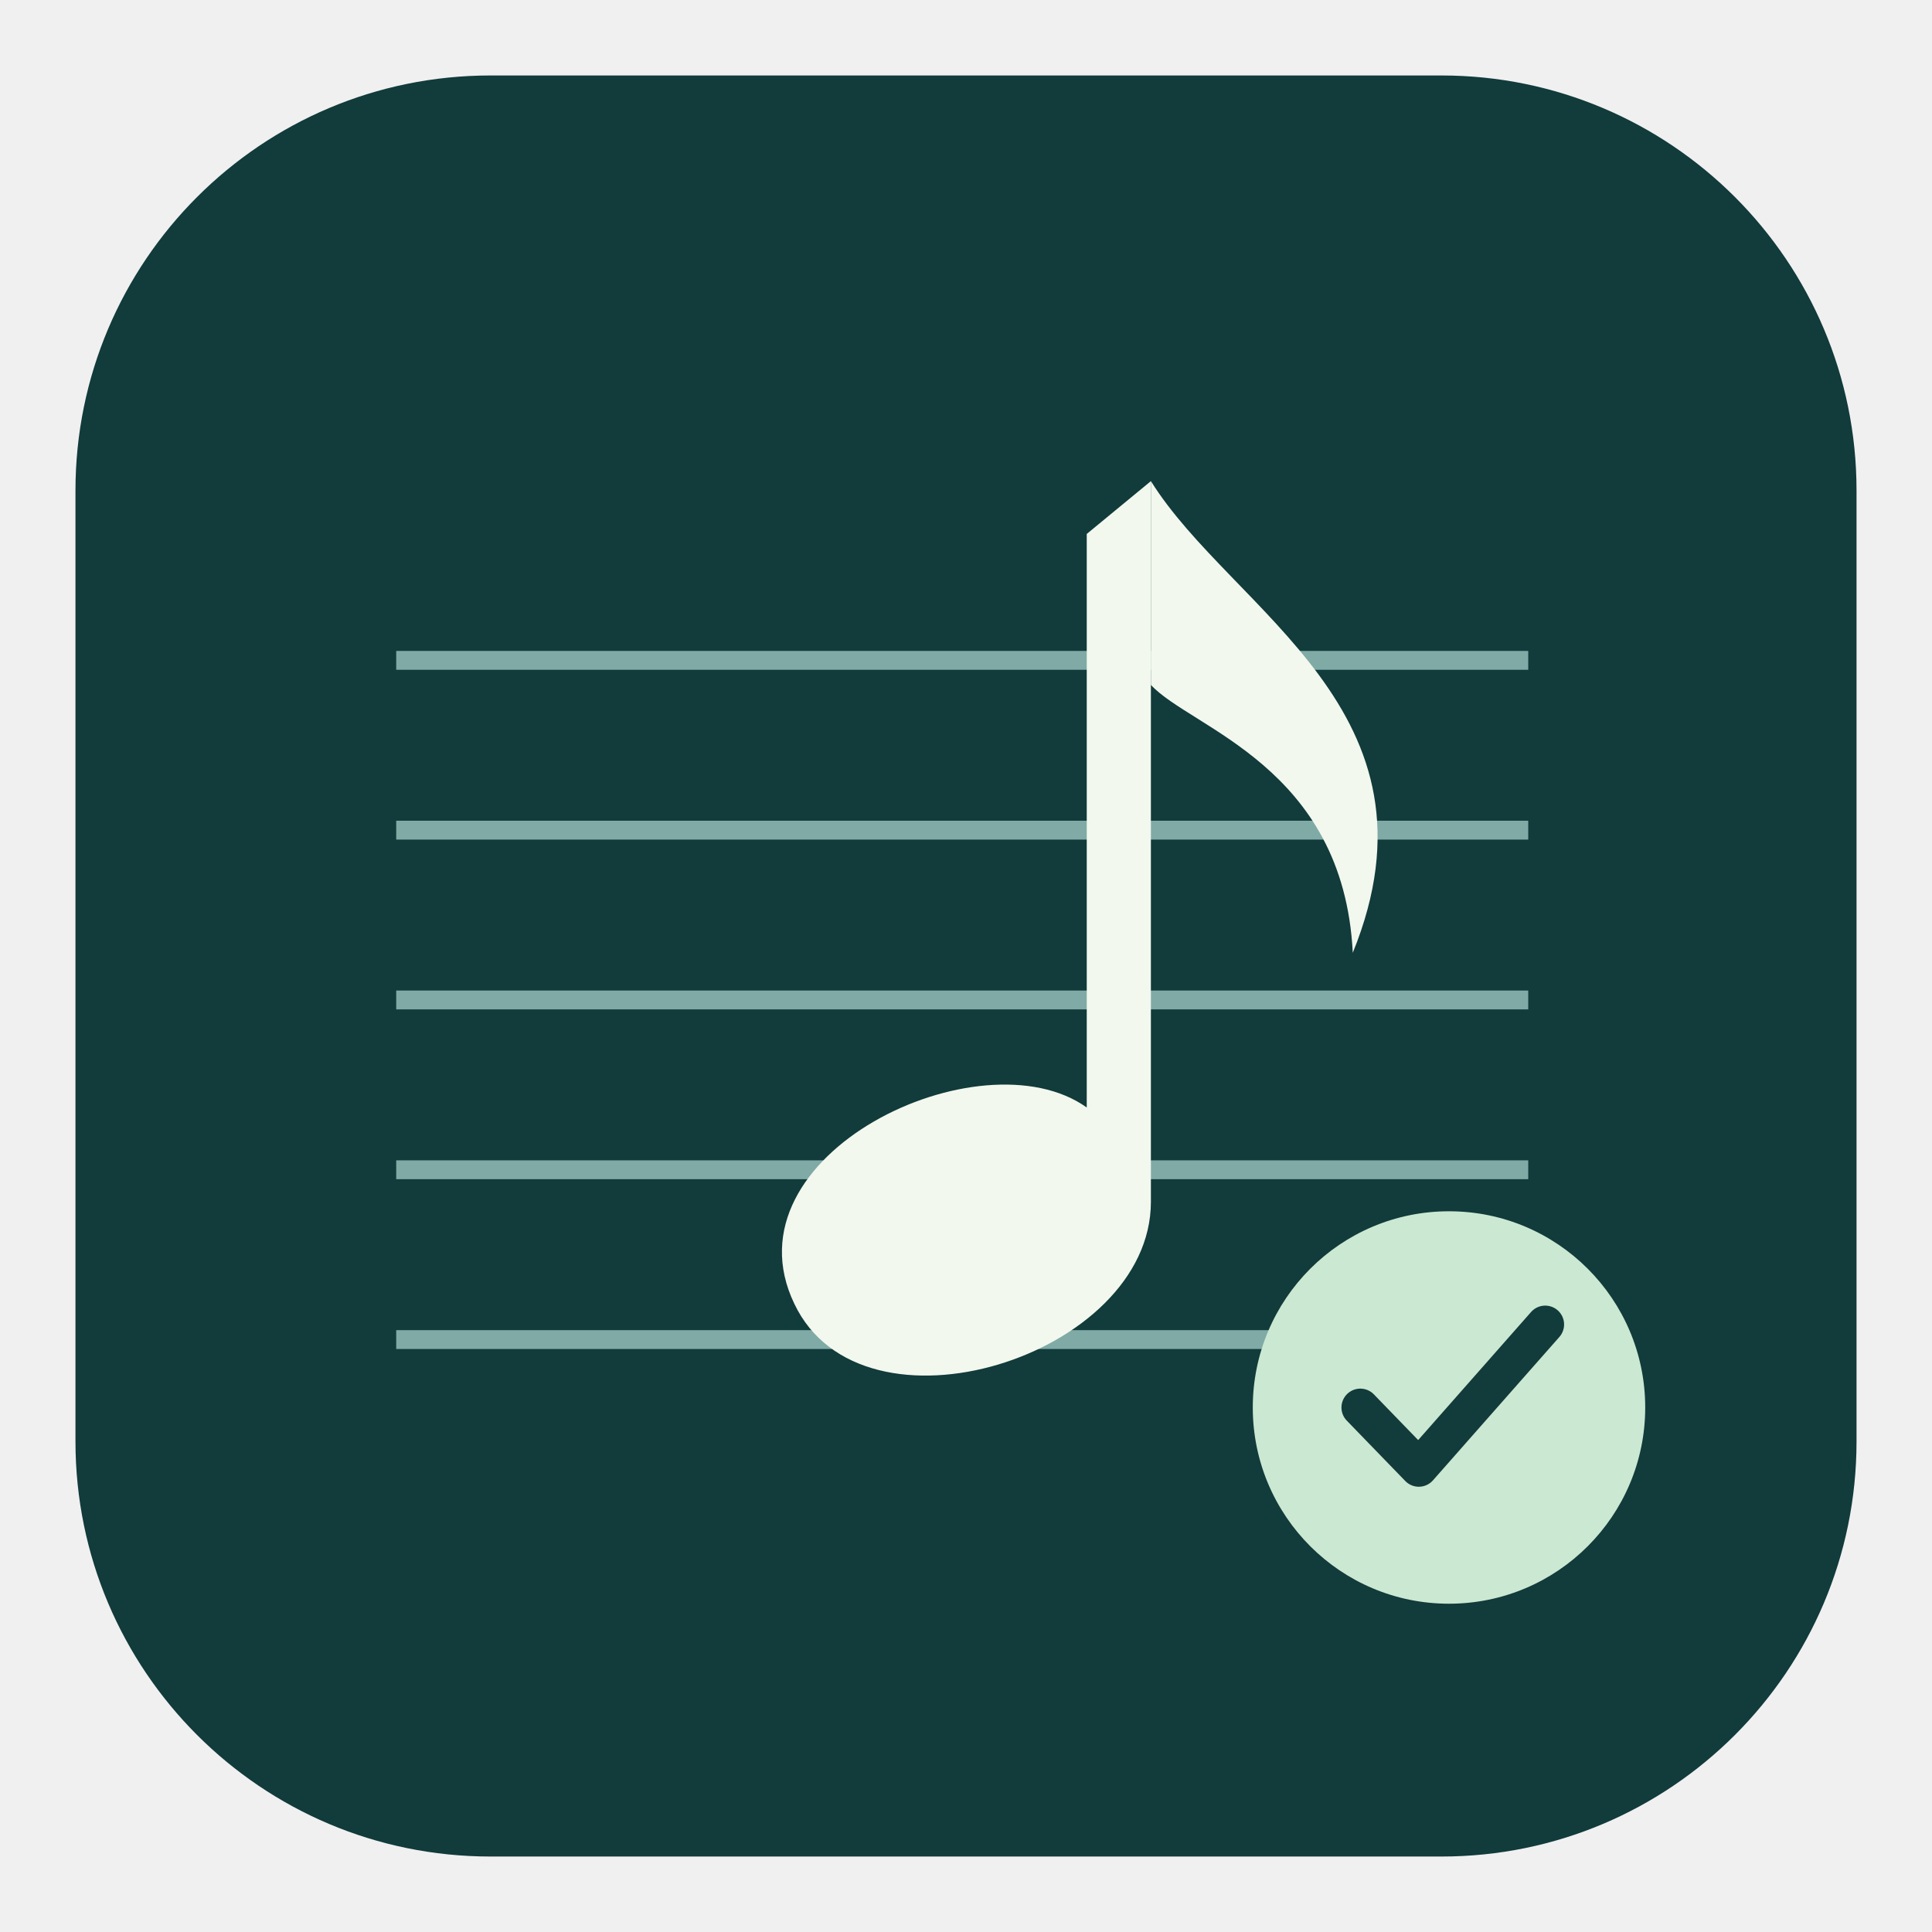
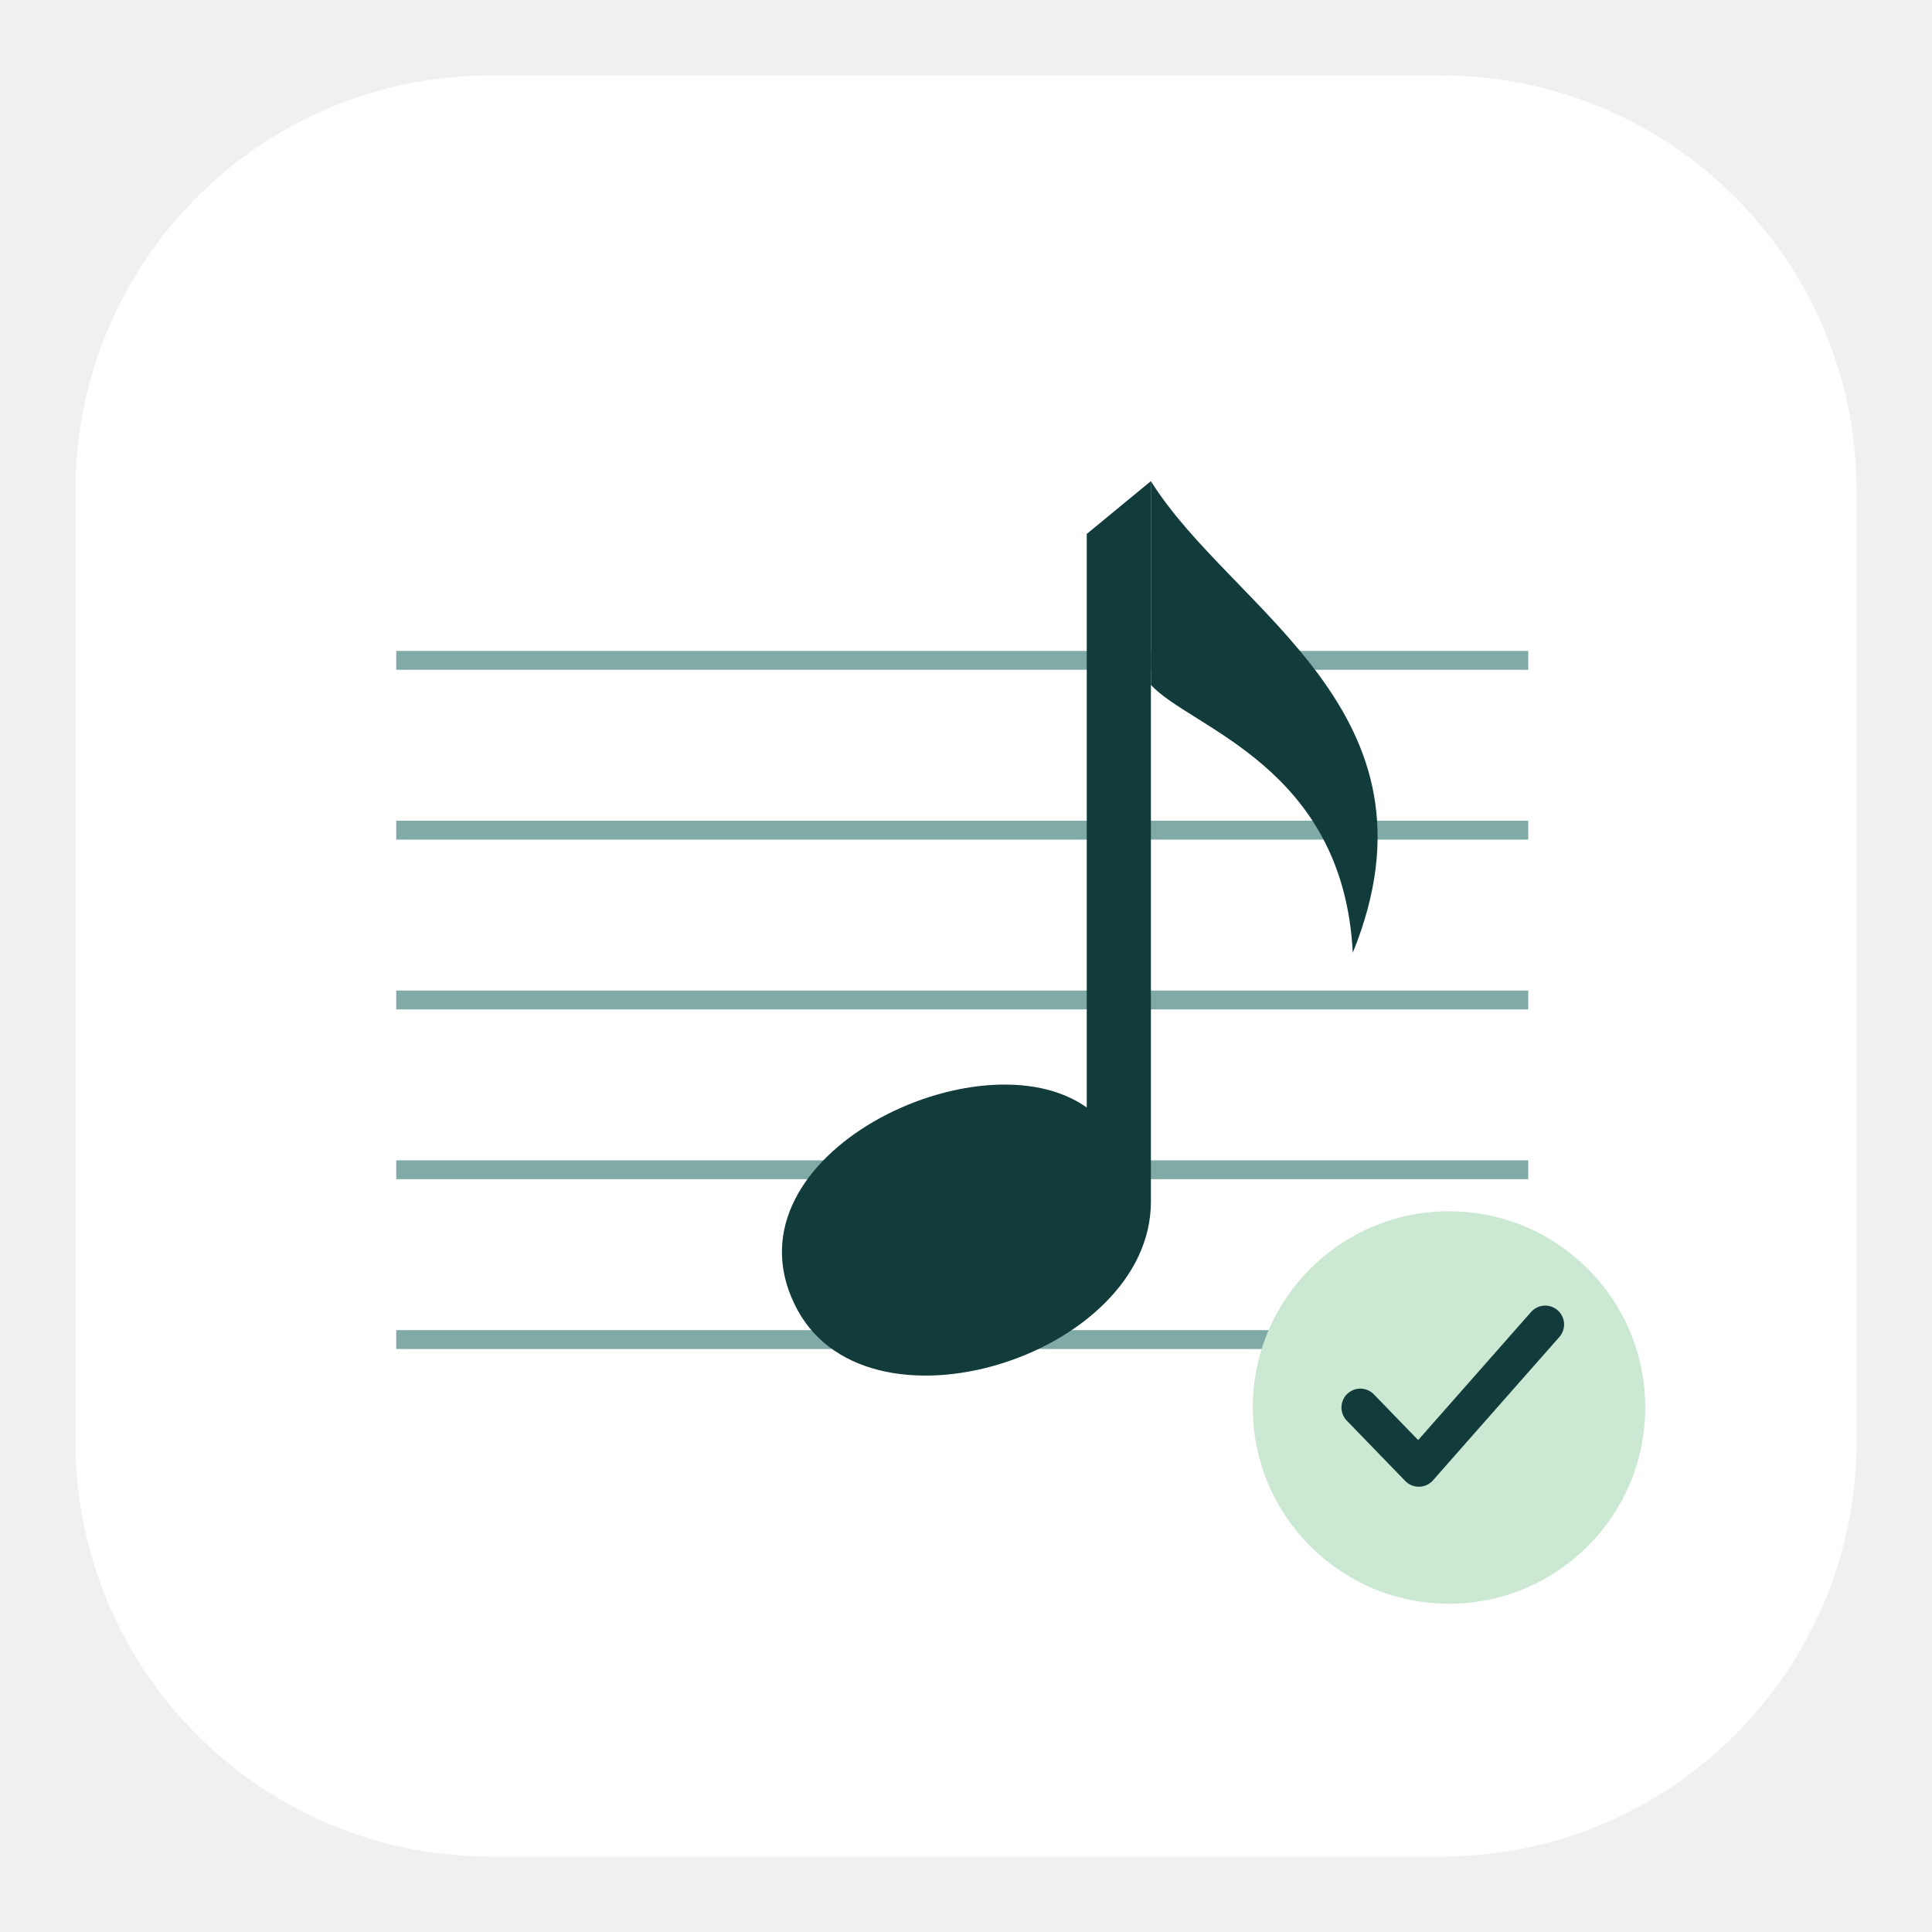
<svg xmlns="http://www.w3.org/2000/svg" width="1024" height="1024" viewBox="0 0 1024 1024">
-   <rect x="40" y="40" width="944" height="944" rx="220" fill="#123b3b" />
+   <rect x="40" y="40" width="944" height="944" rx="220" fill="#ffffff" />
  <g stroke="#80aaa6" stroke-width="10">
    <path d="M210 350H810M210 440H810M210 530H810M210 620H810M210 710H810" />
  </g>
-   <path d="M610 255v382c0 82-153 130-189 54-38-79 99-144 155-104V283z" fill="#f2f8ee" />
-   <path d="M610 255c43 69 159 122 107 250-5-99-86-119-107-142z" fill="#f2f8ee" />
+   <path d="M610 255v382c0 82-153 130-189 54-38-79 99-144 155-104V283z" fill="#123b3b" />
+   <path d="M610 255c43 69 159 122 107 250-5-99-86-119-107-142z" fill="#123b3b" />
  <circle cx="768" cy="746" r="104" fill="#cbe8d2" />
  <path d="m721 746 31 32 67-76" fill="none" stroke="#123b3b" stroke-width="20" stroke-linecap="round" stroke-linejoin="round" />
</svg>
